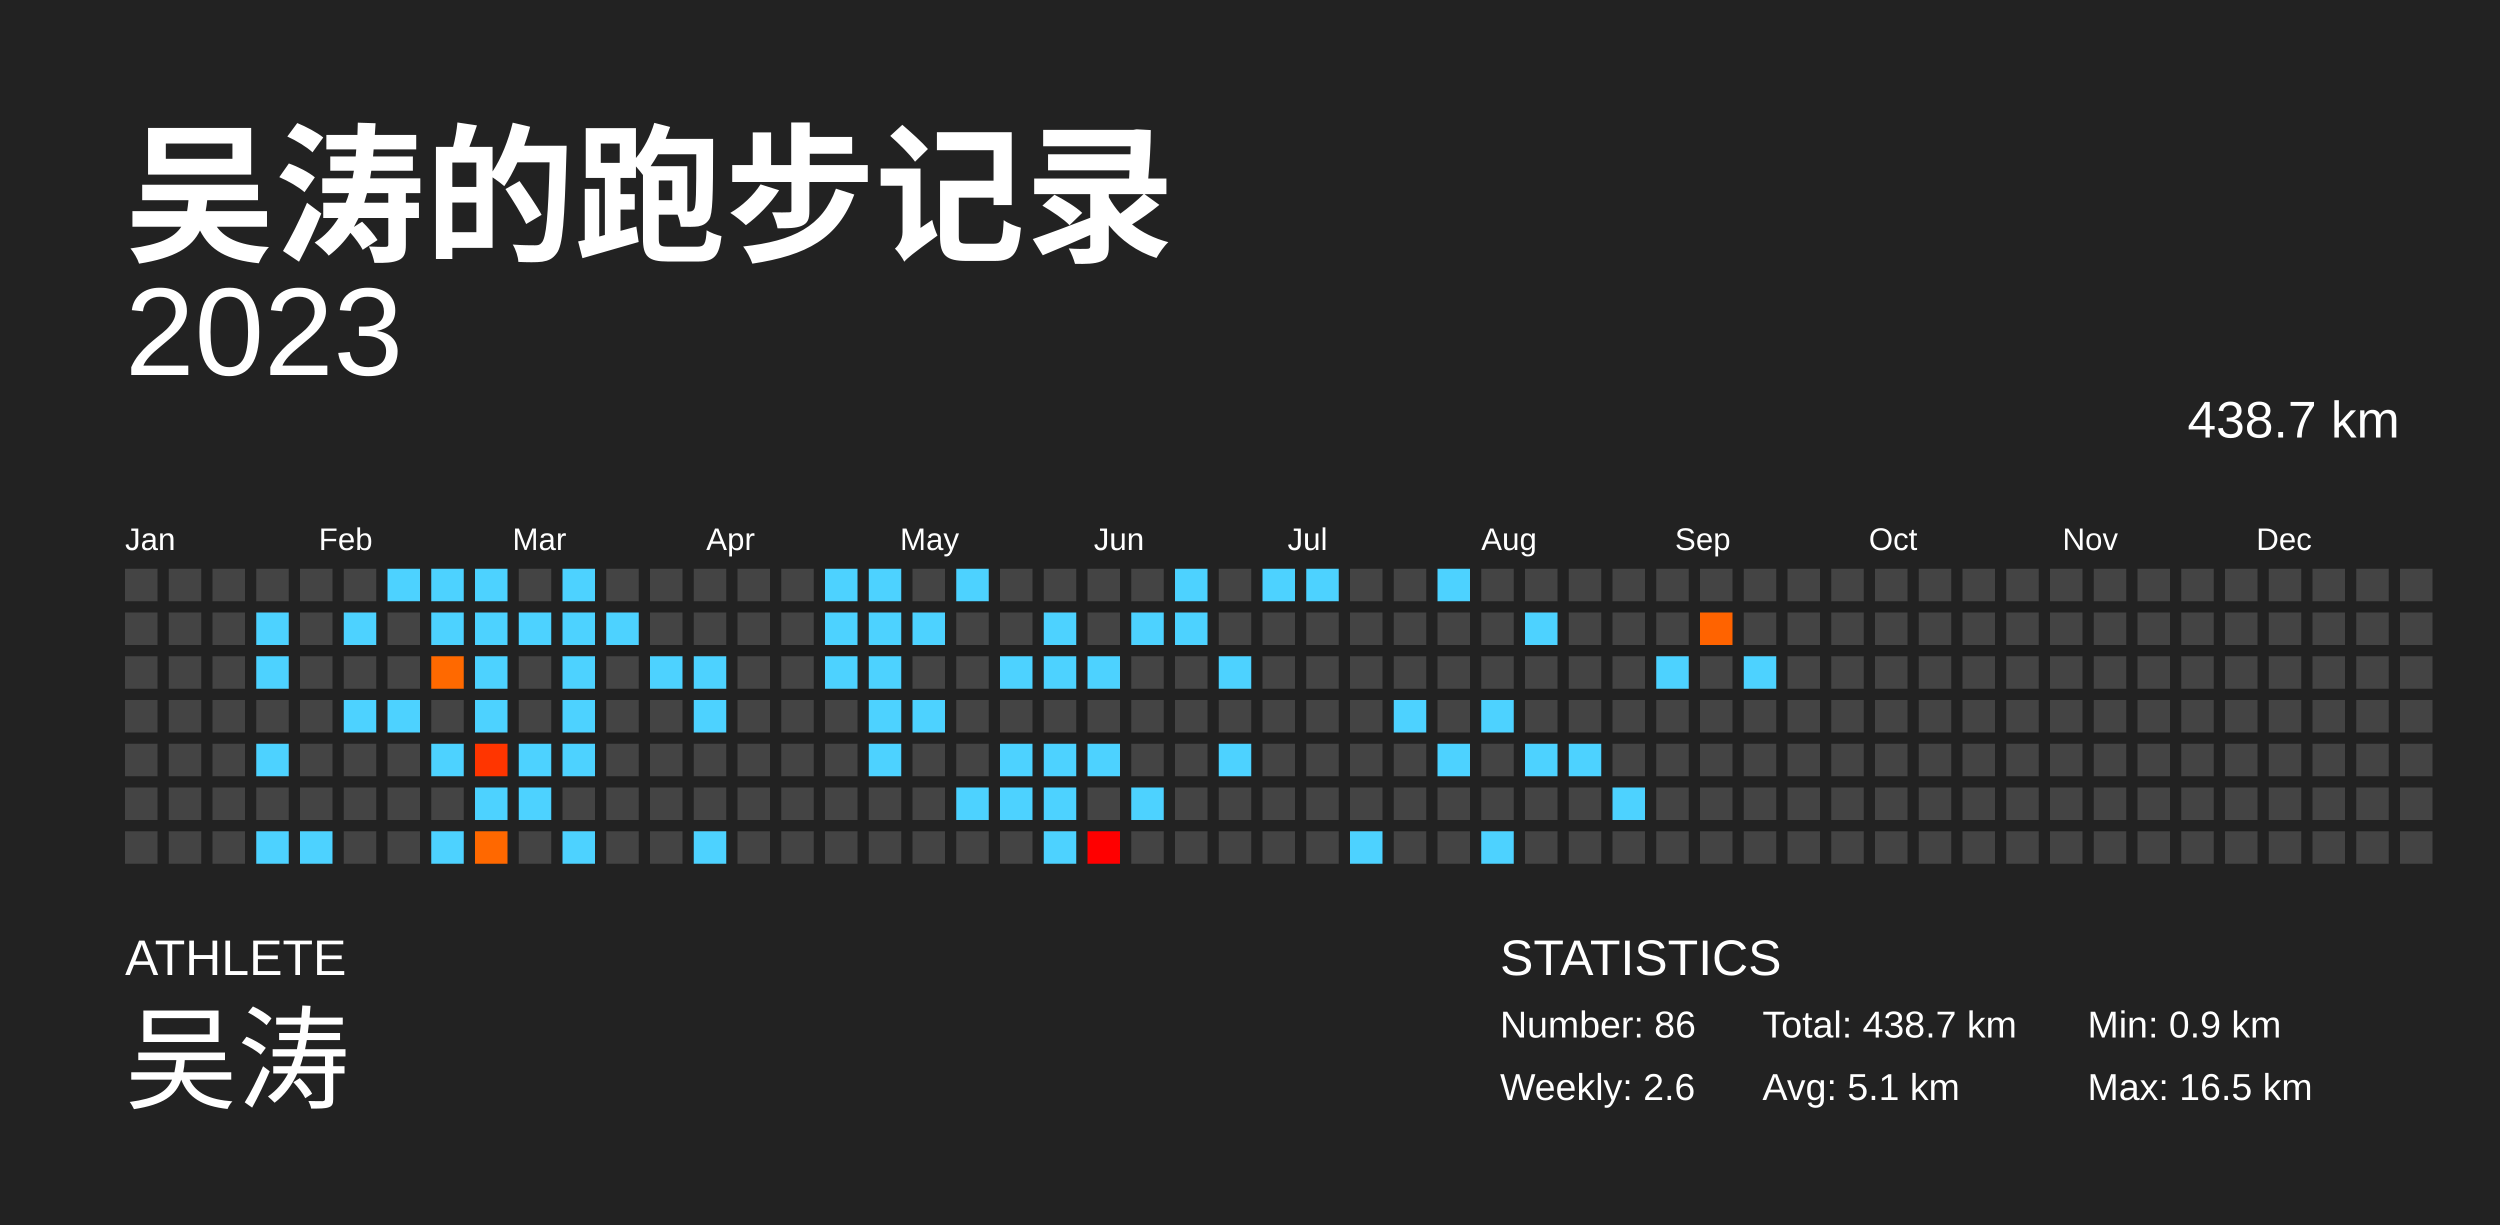
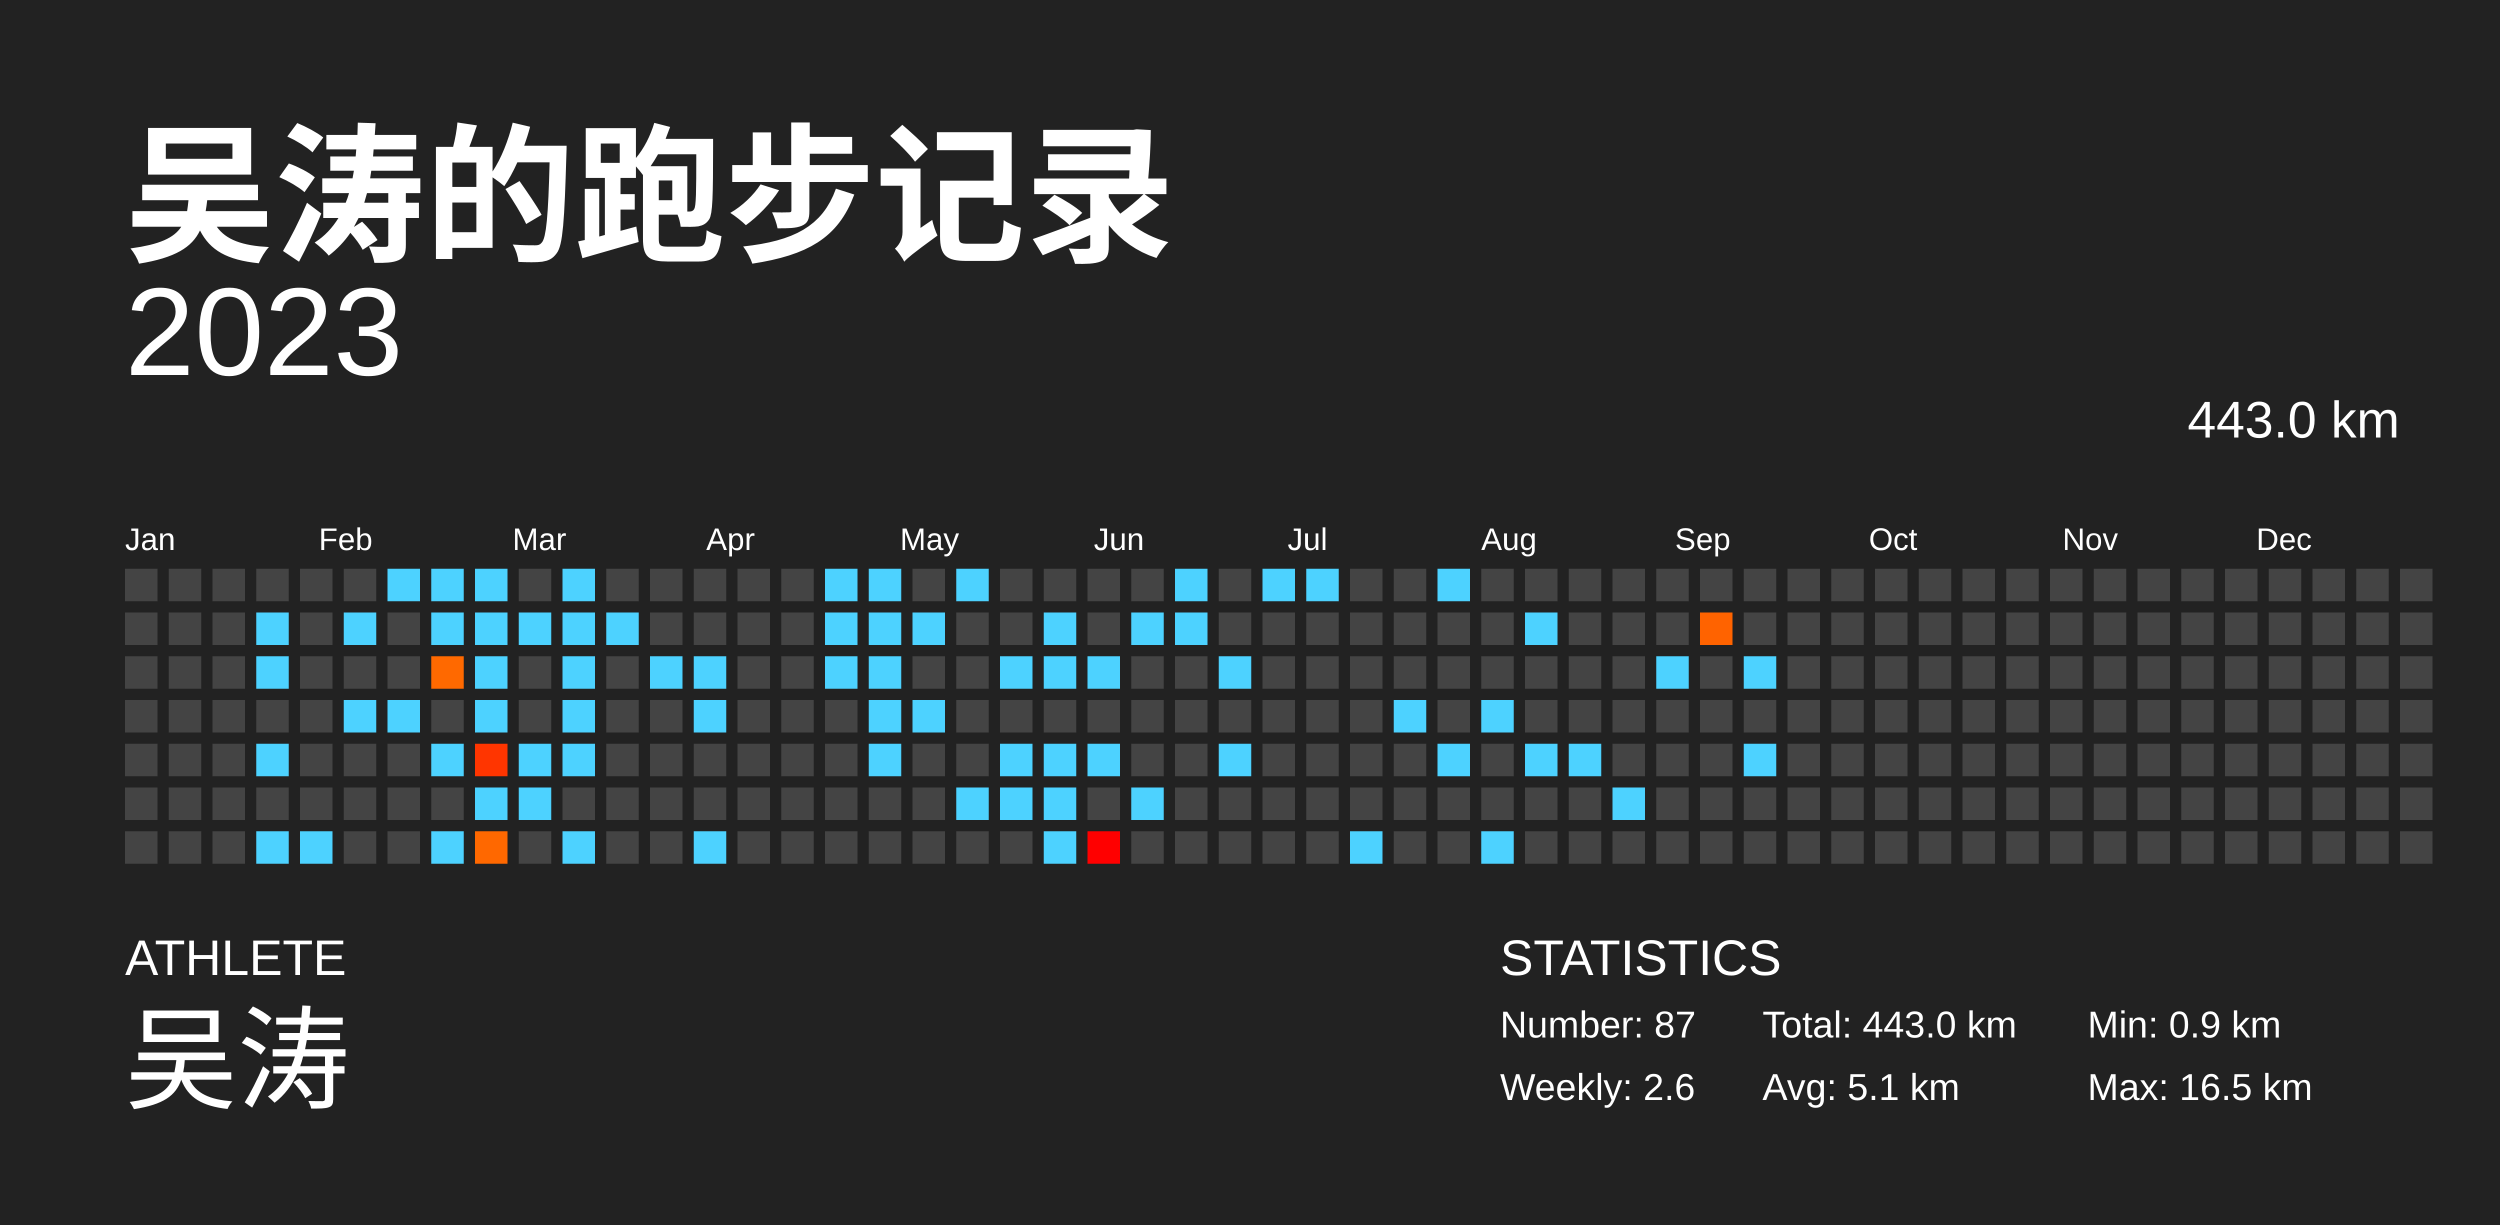
<svg xmlns="http://www.w3.org/2000/svg" baseProfile="full" height="98mm" version="1.1" viewBox="0,0,200,98" width="200mm">
  <defs />
  <rect fill="#222222" height="98" width="200" x="0" y="0" />
  <text fill="#FFFFFF" style="font-size:12px; font-family:Arial; font-weight:bold;" x="10" y="20">吴涛的跑步记录</text>
  <text fill="#FFFFFF" style="font-size:4px; font-family:Arial" x="10" y="78">ATHLETE</text>
  <text fill="#FFFFFF" style="font-size:9px; font-family:Arial" x="10" y="88">吴涛</text>
  <text fill="#FFFFFF" style="font-size:4px; font-family:Arial" x="120" y="78">STATISTICS</text>
-   <text fill="#FFFFFF" style="font-size:3px; font-family:Arial" x="120" y="83">Number: 86</text>
+   <text fill="#FFFFFF" style="font-size:3px; font-family:Arial" x="120" y="83">Number: 87</text>
  <text fill="#FFFFFF" style="font-size:3px; font-family:Arial" x="120" y="88">Weekly: 2.6</text>
-   <text fill="#FFFFFF" style="font-size:3px; font-family:Arial" x="141" y="83">Total: 438.7 km</text>
+   <text fill="#FFFFFF" style="font-size:3px; font-family:Arial" x="141" y="83">Total: 443.0 km</text>
  <text fill="#FFFFFF" style="font-size:3px; font-family:Arial" x="141" y="88">Avg: 5.1 km</text>
  <text fill="#FFFFFF" style="font-size:3px; font-family:Arial" x="167" y="83">Min: 0.9 km</text>
  <text fill="#FFFFFF" style="font-size:3px; font-family:Arial" x="167" y="88">Max: 16.5 km</text>
  <text alignment-baseline="hanging" fill="#FFFFFF" style="font-size:10.0px; font-family:Arial;" x="10" y="30">2023</text>
-   <text alignment-baseline="hanging" fill="#FFFFFF" style="font-size:4.125px; font-family:Arial;" x="175" y="35">438.7 km</text>
+   <text alignment-baseline="hanging" fill="#FFFFFF" style="font-size:4.125px; font-family:Arial;" x="175" y="35">443.0 km</text>
  <text fill="#FFFFFF" style="font-size:2.5px; font-family:Arial" x="10.0" y="44">Jan</text>
  <text fill="#FFFFFF" style="font-size:2.5px; font-family:Arial" x="25.5" y="44">Feb</text>
  <text fill="#FFFFFF" style="font-size:2.5px; font-family:Arial" x="41.0" y="44">Mar</text>
  <text fill="#FFFFFF" style="font-size:2.5px; font-family:Arial" x="56.5" y="44">Apr</text>
  <text fill="#FFFFFF" style="font-size:2.5px; font-family:Arial" x="72.0" y="44">May</text>
  <text fill="#FFFFFF" style="font-size:2.5px; font-family:Arial" x="87.5" y="44">Jun</text>
  <text fill="#FFFFFF" style="font-size:2.5px; font-family:Arial" x="103.0" y="44">Jul</text>
  <text fill="#FFFFFF" style="font-size:2.5px; font-family:Arial" x="118.5" y="44">Aug</text>
  <text fill="#FFFFFF" style="font-size:2.5px; font-family:Arial" x="134.0" y="44">Sep</text>
  <text fill="#FFFFFF" style="font-size:2.5px; font-family:Arial" x="149.5" y="44">Oct</text>
  <text fill="#FFFFFF" style="font-size:2.5px; font-family:Arial" x="165.0" y="44">Nov</text>
  <text fill="#FFFFFF" style="font-size:2.5px; font-family:Arial" x="180.5" y="44">Dec</text>
  <rect fill="#444444" height="2.6" width="2.6" x="10.0" y="45.5" />
  <rect fill="#444444" height="2.6" width="2.6" x="10.0" y="49.0" />
  <rect fill="#444444" height="2.6" width="2.6" x="10.0" y="52.5" />
  <rect fill="#444444" height="2.6" width="2.6" x="10.0" y="56.0" />
  <rect fill="#444444" height="2.6" width="2.6" x="10.0" y="59.5" />
  <rect fill="#444444" height="2.6" width="2.6" x="10.0" y="63.0" />
  <rect fill="#444444" height="2.6" width="2.6" x="10.0" y="66.5" />
  <rect fill="#444444" height="2.6" width="2.6" x="13.5" y="45.5" />
  <rect fill="#444444" height="2.6" width="2.6" x="13.5" y="49.0" />
  <rect fill="#444444" height="2.6" width="2.6" x="13.5" y="52.5" />
  <rect fill="#444444" height="2.6" width="2.6" x="13.5" y="56.0" />
  <rect fill="#444444" height="2.6" width="2.6" x="13.5" y="59.5" />
  <rect fill="#444444" height="2.6" width="2.6" x="13.5" y="63.0" />
  <rect fill="#444444" height="2.6" width="2.6" x="13.5" y="66.5" />
  <rect fill="#444444" height="2.6" width="2.6" x="17.0" y="45.5" />
  <rect fill="#444444" height="2.6" width="2.6" x="17.0" y="49.0" />
  <rect fill="#444444" height="2.6" width="2.6" x="17.0" y="52.5" />
  <rect fill="#444444" height="2.6" width="2.6" x="17.0" y="56.0" />
  <rect fill="#444444" height="2.6" width="2.6" x="17.0" y="59.5" />
  <rect fill="#444444" height="2.6" width="2.6" x="17.0" y="63.0" />
  <rect fill="#444444" height="2.6" width="2.6" x="17.0" y="66.5" />
  <rect fill="#444444" height="2.6" width="2.6" x="20.5" y="45.5" />
  <rect fill="#4dd2ff" height="2.6" width="2.6" x="20.5" y="49.0" />
  <rect fill="#4dd2ff" height="2.6" width="2.6" x="20.5" y="52.5" />
  <rect fill="#444444" height="2.6" width="2.6" x="20.5" y="56.0" />
  <rect fill="#4dd2ff" height="2.6" width="2.6" x="20.5" y="59.5" />
  <rect fill="#444444" height="2.6" width="2.6" x="20.5" y="63.0" />
  <rect fill="#4dd2ff" height="2.6" width="2.6" x="20.5" y="66.5" />
  <rect fill="#444444" height="2.6" width="2.6" x="24.0" y="45.5" />
  <rect fill="#444444" height="2.6" width="2.6" x="24.0" y="49.0" />
  <rect fill="#444444" height="2.6" width="2.6" x="24.0" y="52.5" />
  <rect fill="#444444" height="2.6" width="2.6" x="24.0" y="56.0" />
  <rect fill="#444444" height="2.6" width="2.6" x="24.0" y="59.5" />
  <rect fill="#444444" height="2.6" width="2.6" x="24.0" y="63.0" />
  <rect fill="#4dd2ff" height="2.6" width="2.6" x="24.0" y="66.5" />
  <rect fill="#444444" height="2.6" width="2.6" x="27.5" y="45.5" />
  <rect fill="#4dd2ff" height="2.6" width="2.6" x="27.5" y="49.0" />
  <rect fill="#444444" height="2.6" width="2.6" x="27.5" y="52.5" />
  <rect fill="#4dd2ff" height="2.6" width="2.6" x="27.5" y="56.0" />
  <rect fill="#444444" height="2.6" width="2.6" x="27.5" y="59.5" />
  <rect fill="#444444" height="2.6" width="2.6" x="27.5" y="63.0" />
  <rect fill="#444444" height="2.6" width="2.6" x="27.5" y="66.5" />
  <rect fill="#4dd2ff" height="2.6" width="2.6" x="31.0" y="45.5" />
  <rect fill="#444444" height="2.6" width="2.6" x="31.0" y="49.0" />
  <rect fill="#444444" height="2.6" width="2.6" x="31.0" y="52.5" />
  <rect fill="#4dd2ff" height="2.6" width="2.6" x="31.0" y="56.0" />
  <rect fill="#444444" height="2.6" width="2.6" x="31.0" y="59.5" />
  <rect fill="#444444" height="2.6" width="2.6" x="31.0" y="63.0" />
  <rect fill="#444444" height="2.6" width="2.6" x="31.0" y="66.5" />
  <rect fill="#4dd2ff" height="2.6" width="2.6" x="34.5" y="45.5" />
  <rect fill="#4dd2ff" height="2.6" width="2.6" x="34.5" y="49.0" />
  <rect fill="#ff6900" height="2.6" width="2.6" x="34.5" y="52.5" />
  <rect fill="#444444" height="2.6" width="2.6" x="34.5" y="56.0" />
  <rect fill="#4dd2ff" height="2.6" width="2.6" x="34.5" y="59.5" />
  <rect fill="#444444" height="2.6" width="2.6" x="34.5" y="63.0" />
  <rect fill="#4dd2ff" height="2.6" width="2.6" x="34.5" y="66.5" />
  <rect fill="#4dd2ff" height="2.6" width="2.6" x="38.0" y="45.5" />
  <rect fill="#4dd2ff" height="2.6" width="2.6" x="38.0" y="49.0" />
  <rect fill="#4dd2ff" height="2.6" width="2.6" x="38.0" y="52.5" />
  <rect fill="#4dd2ff" height="2.6" width="2.6" x="38.0" y="56.0" />
  <rect fill="#ff3500" height="2.6" width="2.6" x="38.0" y="59.5" />
  <rect fill="#4dd2ff" height="2.6" width="2.6" x="38.0" y="63.0" />
  <rect fill="#ff6800" height="2.6" width="2.6" x="38.0" y="66.5" />
  <rect fill="#444444" height="2.6" width="2.6" x="41.5" y="45.5" />
  <rect fill="#4dd2ff" height="2.6" width="2.6" x="41.5" y="49.0" />
  <rect fill="#444444" height="2.6" width="2.6" x="41.5" y="52.5" />
  <rect fill="#444444" height="2.6" width="2.6" x="41.5" y="56.0" />
  <rect fill="#4dd2ff" height="2.6" width="2.6" x="41.5" y="59.5" />
  <rect fill="#4dd2ff" height="2.6" width="2.6" x="41.5" y="63.0" />
  <rect fill="#444444" height="2.6" width="2.6" x="41.5" y="66.5" />
  <rect fill="#4dd2ff" height="2.6" width="2.6" x="45.0" y="45.5" />
  <rect fill="#4dd2ff" height="2.6" width="2.6" x="45.0" y="49.0" />
  <rect fill="#4dd2ff" height="2.6" width="2.6" x="45.0" y="52.5" />
  <rect fill="#4dd2ff" height="2.6" width="2.6" x="45.0" y="56.0" />
  <rect fill="#4dd2ff" height="2.6" width="2.6" x="45.0" y="59.5" />
  <rect fill="#444444" height="2.6" width="2.6" x="45.0" y="63.0" />
  <rect fill="#4dd2ff" height="2.6" width="2.6" x="45.0" y="66.5" />
  <rect fill="#444444" height="2.6" width="2.6" x="48.5" y="45.5" />
  <rect fill="#4dd2ff" height="2.6" width="2.6" x="48.5" y="49.0" />
  <rect fill="#444444" height="2.6" width="2.6" x="48.5" y="52.5" />
  <rect fill="#444444" height="2.6" width="2.6" x="48.5" y="56.0" />
  <rect fill="#444444" height="2.6" width="2.6" x="48.5" y="59.5" />
  <rect fill="#444444" height="2.6" width="2.6" x="48.5" y="63.0" />
  <rect fill="#444444" height="2.6" width="2.6" x="48.5" y="66.5" />
  <rect fill="#444444" height="2.6" width="2.6" x="52.0" y="45.5" />
  <rect fill="#444444" height="2.6" width="2.6" x="52.0" y="49.0" />
  <rect fill="#4dd2ff" height="2.6" width="2.6" x="52.0" y="52.5" />
  <rect fill="#444444" height="2.6" width="2.6" x="52.0" y="56.0" />
  <rect fill="#444444" height="2.6" width="2.6" x="52.0" y="59.5" />
  <rect fill="#444444" height="2.6" width="2.6" x="52.0" y="63.0" />
  <rect fill="#444444" height="2.6" width="2.6" x="52.0" y="66.5" />
  <rect fill="#444444" height="2.6" width="2.6" x="55.5" y="45.5" />
  <rect fill="#444444" height="2.6" width="2.6" x="55.5" y="49.0" />
  <rect fill="#4dd2ff" height="2.6" width="2.6" x="55.5" y="52.5" />
  <rect fill="#4dd2ff" height="2.6" width="2.6" x="55.5" y="56.0" />
  <rect fill="#444444" height="2.6" width="2.6" x="55.5" y="59.5" />
  <rect fill="#444444" height="2.6" width="2.6" x="55.5" y="63.0" />
  <rect fill="#4dd2ff" height="2.6" width="2.6" x="55.5" y="66.5" />
  <rect fill="#444444" height="2.6" width="2.6" x="59.0" y="45.5" />
  <rect fill="#444444" height="2.6" width="2.6" x="59.0" y="49.0" />
  <rect fill="#444444" height="2.6" width="2.6" x="59.0" y="52.5" />
  <rect fill="#444444" height="2.6" width="2.6" x="59.0" y="56.0" />
  <rect fill="#444444" height="2.6" width="2.6" x="59.0" y="59.5" />
  <rect fill="#444444" height="2.6" width="2.6" x="59.0" y="63.0" />
  <rect fill="#444444" height="2.6" width="2.6" x="59.0" y="66.5" />
  <rect fill="#444444" height="2.6" width="2.6" x="62.5" y="45.5" />
  <rect fill="#444444" height="2.6" width="2.6" x="62.5" y="49.0" />
  <rect fill="#444444" height="2.6" width="2.6" x="62.5" y="52.5" />
  <rect fill="#444444" height="2.6" width="2.6" x="62.5" y="56.0" />
  <rect fill="#444444" height="2.6" width="2.6" x="62.5" y="59.5" />
  <rect fill="#444444" height="2.6" width="2.6" x="62.5" y="63.0" />
  <rect fill="#444444" height="2.6" width="2.6" x="62.5" y="66.5" />
  <rect fill="#4dd2ff" height="2.6" width="2.6" x="66.0" y="45.5" />
  <rect fill="#4dd2ff" height="2.6" width="2.6" x="66.0" y="49.0" />
  <rect fill="#4dd2ff" height="2.6" width="2.6" x="66.0" y="52.5" />
  <rect fill="#444444" height="2.6" width="2.6" x="66.0" y="56.0" />
  <rect fill="#444444" height="2.6" width="2.6" x="66.0" y="59.5" />
  <rect fill="#444444" height="2.6" width="2.6" x="66.0" y="63.0" />
  <rect fill="#444444" height="2.6" width="2.6" x="66.0" y="66.5" />
  <rect fill="#4dd2ff" height="2.6" width="2.6" x="69.5" y="45.5" />
  <rect fill="#4dd2ff" height="2.6" width="2.6" x="69.5" y="49.0" />
  <rect fill="#4dd2ff" height="2.6" width="2.6" x="69.5" y="52.5" />
  <rect fill="#4dd2ff" height="2.6" width="2.6" x="69.5" y="56.0" />
  <rect fill="#4dd2ff" height="2.6" width="2.6" x="69.5" y="59.5" />
  <rect fill="#444444" height="2.6" width="2.6" x="69.5" y="63.0" />
  <rect fill="#444444" height="2.6" width="2.6" x="69.5" y="66.5" />
  <rect fill="#444444" height="2.6" width="2.6" x="73.0" y="45.5" />
  <rect fill="#4dd2ff" height="2.6" width="2.6" x="73.0" y="49.0" />
  <rect fill="#444444" height="2.6" width="2.6" x="73.0" y="52.5" />
  <rect fill="#4dd2ff" height="2.6" width="2.6" x="73.0" y="56.0" />
  <rect fill="#444444" height="2.6" width="2.6" x="73.0" y="59.5" />
  <rect fill="#444444" height="2.6" width="2.6" x="73.0" y="63.0" />
  <rect fill="#444444" height="2.6" width="2.6" x="73.0" y="66.5" />
  <rect fill="#4dd2ff" height="2.6" width="2.6" x="76.5" y="45.5" />
  <rect fill="#444444" height="2.6" width="2.6" x="76.5" y="49.0" />
  <rect fill="#444444" height="2.6" width="2.6" x="76.5" y="52.5" />
  <rect fill="#444444" height="2.6" width="2.6" x="76.5" y="56.0" />
  <rect fill="#444444" height="2.6" width="2.6" x="76.5" y="59.5" />
  <rect fill="#4dd2ff" height="2.6" width="2.6" x="76.5" y="63.0" />
  <rect fill="#444444" height="2.6" width="2.6" x="76.5" y="66.5" />
  <rect fill="#444444" height="2.6" width="2.6" x="80.0" y="45.5" />
  <rect fill="#444444" height="2.6" width="2.6" x="80.0" y="49.0" />
  <rect fill="#4dd2ff" height="2.6" width="2.6" x="80.0" y="52.5" />
  <rect fill="#444444" height="2.6" width="2.6" x="80.0" y="56.0" />
  <rect fill="#4dd2ff" height="2.6" width="2.6" x="80.0" y="59.5" />
  <rect fill="#4dd2ff" height="2.6" width="2.6" x="80.0" y="63.0" />
  <rect fill="#444444" height="2.6" width="2.6" x="80.0" y="66.5" />
  <rect fill="#444444" height="2.6" width="2.6" x="83.5" y="45.5" />
  <rect fill="#4dd2ff" height="2.6" width="2.6" x="83.5" y="49.0" />
  <rect fill="#4dd2ff" height="2.6" width="2.6" x="83.5" y="52.5" />
  <rect fill="#444444" height="2.6" width="2.6" x="83.5" y="56.0" />
  <rect fill="#4dd2ff" height="2.6" width="2.6" x="83.5" y="59.5" />
  <rect fill="#4dd2ff" height="2.6" width="2.6" x="83.5" y="63.0" />
  <rect fill="#4dd2ff" height="2.6" width="2.6" x="83.5" y="66.5" />
  <rect fill="#444444" height="2.6" width="2.6" x="87.0" y="45.5" />
  <rect fill="#444444" height="2.6" width="2.6" x="87.0" y="49.0" />
  <rect fill="#4dd2ff" height="2.6" width="2.6" x="87.0" y="52.5" />
  <rect fill="#444444" height="2.6" width="2.6" x="87.0" y="56.0" />
  <rect fill="#4dd2ff" height="2.6" width="2.6" x="87.0" y="59.5" />
  <rect fill="#444444" height="2.6" width="2.6" x="87.0" y="63.0" />
  <rect fill="#ff0000" height="2.6" width="2.6" x="87.0" y="66.5" />
  <rect fill="#444444" height="2.6" width="2.6" x="90.5" y="45.5" />
  <rect fill="#4dd2ff" height="2.6" width="2.6" x="90.5" y="49.0" />
  <rect fill="#444444" height="2.6" width="2.6" x="90.5" y="52.5" />
  <rect fill="#444444" height="2.6" width="2.6" x="90.5" y="56.0" />
  <rect fill="#444444" height="2.6" width="2.6" x="90.5" y="59.5" />
  <rect fill="#4dd2ff" height="2.6" width="2.6" x="90.5" y="63.0" />
  <rect fill="#444444" height="2.6" width="2.6" x="90.5" y="66.5" />
  <rect fill="#4dd2ff" height="2.6" width="2.6" x="94.0" y="45.5" />
  <rect fill="#4dd2ff" height="2.6" width="2.6" x="94.0" y="49.0" />
  <rect fill="#444444" height="2.6" width="2.6" x="94.0" y="52.5" />
  <rect fill="#444444" height="2.6" width="2.6" x="94.0" y="56.0" />
  <rect fill="#444444" height="2.6" width="2.6" x="94.0" y="59.5" />
  <rect fill="#444444" height="2.6" width="2.6" x="94.0" y="63.0" />
  <rect fill="#444444" height="2.6" width="2.6" x="94.0" y="66.5" />
  <rect fill="#444444" height="2.6" width="2.6" x="97.5" y="45.5" />
  <rect fill="#444444" height="2.6" width="2.6" x="97.5" y="49.0" />
  <rect fill="#4dd2ff" height="2.6" width="2.6" x="97.5" y="52.5" />
  <rect fill="#444444" height="2.6" width="2.6" x="97.5" y="56.0" />
  <rect fill="#4dd2ff" height="2.6" width="2.6" x="97.5" y="59.5" />
  <rect fill="#444444" height="2.6" width="2.6" x="97.5" y="63.0" />
  <rect fill="#444444" height="2.6" width="2.6" x="97.5" y="66.5" />
  <rect fill="#4dd2ff" height="2.6" width="2.6" x="101.0" y="45.5" />
  <rect fill="#444444" height="2.6" width="2.6" x="101.0" y="49.0" />
  <rect fill="#444444" height="2.6" width="2.6" x="101.0" y="52.5" />
  <rect fill="#444444" height="2.6" width="2.6" x="101.0" y="56.0" />
  <rect fill="#444444" height="2.6" width="2.6" x="101.0" y="59.5" />
  <rect fill="#444444" height="2.6" width="2.6" x="101.0" y="63.0" />
  <rect fill="#444444" height="2.6" width="2.6" x="101.0" y="66.5" />
  <rect fill="#4dd2ff" height="2.6" width="2.6" x="104.5" y="45.5" />
  <rect fill="#444444" height="2.6" width="2.6" x="104.5" y="49.0" />
  <rect fill="#444444" height="2.6" width="2.6" x="104.5" y="52.5" />
  <rect fill="#444444" height="2.6" width="2.6" x="104.5" y="56.0" />
  <rect fill="#444444" height="2.6" width="2.6" x="104.5" y="59.5" />
  <rect fill="#444444" height="2.6" width="2.6" x="104.5" y="63.0" />
  <rect fill="#444444" height="2.6" width="2.6" x="104.5" y="66.5" />
  <rect fill="#444444" height="2.6" width="2.6" x="108.0" y="45.5" />
  <rect fill="#444444" height="2.6" width="2.6" x="108.0" y="49.0" />
  <rect fill="#444444" height="2.6" width="2.6" x="108.0" y="52.5" />
  <rect fill="#444444" height="2.6" width="2.6" x="108.0" y="56.0" />
  <rect fill="#444444" height="2.6" width="2.6" x="108.0" y="59.5" />
  <rect fill="#444444" height="2.6" width="2.6" x="108.0" y="63.0" />
  <rect fill="#4dd2ff" height="2.6" width="2.6" x="108.0" y="66.5" />
  <rect fill="#444444" height="2.6" width="2.6" x="111.5" y="45.5" />
  <rect fill="#444444" height="2.6" width="2.6" x="111.5" y="49.0" />
  <rect fill="#444444" height="2.6" width="2.6" x="111.5" y="52.5" />
  <rect fill="#4dd2ff" height="2.6" width="2.6" x="111.5" y="56.0" />
  <rect fill="#444444" height="2.6" width="2.6" x="111.5" y="59.5" />
  <rect fill="#444444" height="2.6" width="2.6" x="111.5" y="63.0" />
  <rect fill="#444444" height="2.6" width="2.6" x="111.5" y="66.5" />
  <rect fill="#4dd2ff" height="2.6" width="2.6" x="115.0" y="45.5" />
  <rect fill="#444444" height="2.6" width="2.6" x="115.0" y="49.0" />
  <rect fill="#444444" height="2.6" width="2.6" x="115.0" y="52.5" />
  <rect fill="#444444" height="2.6" width="2.6" x="115.0" y="56.0" />
  <rect fill="#4dd2ff" height="2.6" width="2.6" x="115.0" y="59.5" />
  <rect fill="#444444" height="2.6" width="2.6" x="115.0" y="63.0" />
  <rect fill="#444444" height="2.6" width="2.6" x="115.0" y="66.5" />
  <rect fill="#444444" height="2.6" width="2.6" x="118.5" y="45.5" />
  <rect fill="#444444" height="2.6" width="2.6" x="118.5" y="49.0" />
  <rect fill="#444444" height="2.6" width="2.6" x="118.5" y="52.5" />
  <rect fill="#4dd2ff" height="2.6" width="2.6" x="118.5" y="56.0" />
  <rect fill="#444444" height="2.6" width="2.6" x="118.5" y="59.5" />
  <rect fill="#444444" height="2.6" width="2.6" x="118.5" y="63.0" />
  <rect fill="#4dd2ff" height="2.6" width="2.6" x="118.5" y="66.5" />
  <rect fill="#444444" height="2.6" width="2.6" x="122.0" y="45.5" />
  <rect fill="#4dd2ff" height="2.6" width="2.6" x="122.0" y="49.0" />
  <rect fill="#444444" height="2.6" width="2.6" x="122.0" y="52.5" />
  <rect fill="#444444" height="2.6" width="2.6" x="122.0" y="56.0" />
  <rect fill="#4dd2ff" height="2.6" width="2.6" x="122.0" y="59.5" />
  <rect fill="#444444" height="2.6" width="2.6" x="122.0" y="63.0" />
  <rect fill="#444444" height="2.6" width="2.6" x="122.0" y="66.5" />
  <rect fill="#444444" height="2.6" width="2.6" x="125.5" y="45.5" />
  <rect fill="#444444" height="2.6" width="2.6" x="125.5" y="49.0" />
  <rect fill="#444444" height="2.6" width="2.6" x="125.5" y="52.5" />
  <rect fill="#444444" height="2.6" width="2.6" x="125.5" y="56.0" />
  <rect fill="#4dd2ff" height="2.6" width="2.6" x="125.5" y="59.5" />
  <rect fill="#444444" height="2.6" width="2.6" x="125.5" y="63.0" />
  <rect fill="#444444" height="2.6" width="2.6" x="125.5" y="66.5" />
  <rect fill="#444444" height="2.6" width="2.6" x="129.0" y="45.5" />
  <rect fill="#444444" height="2.6" width="2.6" x="129.0" y="49.0" />
  <rect fill="#444444" height="2.6" width="2.6" x="129.0" y="52.5" />
  <rect fill="#444444" height="2.6" width="2.6" x="129.0" y="56.0" />
  <rect fill="#444444" height="2.6" width="2.6" x="129.0" y="59.5" />
  <rect fill="#4dd2ff" height="2.6" width="2.6" x="129.0" y="63.0" />
  <rect fill="#444444" height="2.6" width="2.6" x="129.0" y="66.5" />
  <rect fill="#444444" height="2.6" width="2.6" x="132.5" y="45.5" />
  <rect fill="#444444" height="2.6" width="2.6" x="132.5" y="49.0" />
  <rect fill="#4dd2ff" height="2.6" width="2.6" x="132.5" y="52.5" />
  <rect fill="#444444" height="2.6" width="2.6" x="132.5" y="56.0" />
  <rect fill="#444444" height="2.6" width="2.6" x="132.5" y="59.5" />
  <rect fill="#444444" height="2.6" width="2.6" x="132.5" y="63.0" />
  <rect fill="#444444" height="2.6" width="2.6" x="132.5" y="66.5" />
  <rect fill="#444444" height="2.6" width="2.6" x="136.0" y="45.5" />
  <rect fill="#ff6300" height="2.6" width="2.6" x="136.0" y="49.0" />
  <rect fill="#444444" height="2.6" width="2.6" x="136.0" y="52.5" />
  <rect fill="#444444" height="2.6" width="2.6" x="136.0" y="56.0" />
  <rect fill="#444444" height="2.6" width="2.6" x="136.0" y="59.5" />
  <rect fill="#444444" height="2.6" width="2.6" x="136.0" y="63.0" />
  <rect fill="#444444" height="2.6" width="2.6" x="136.0" y="66.5" />
  <rect fill="#444444" height="2.6" width="2.6" x="139.5" y="45.5" />
  <rect fill="#444444" height="2.6" width="2.6" x="139.5" y="49.0" />
  <rect fill="#4dd2ff" height="2.6" width="2.6" x="139.5" y="52.5" />
  <rect fill="#444444" height="2.6" width="2.6" x="139.5" y="56.0" />
-   <rect fill="#444444" height="2.6" width="2.6" x="139.5" y="59.5" />
+   <rect fill="#4dd2ff" height="2.6" width="2.6" x="139.5" y="59.5" />
  <rect fill="#444444" height="2.6" width="2.6" x="139.5" y="63.0" />
  <rect fill="#444444" height="2.6" width="2.6" x="139.5" y="66.5" />
  <rect fill="#444444" height="2.6" width="2.6" x="143.0" y="45.5" />
  <rect fill="#444444" height="2.6" width="2.6" x="143.0" y="49.0" />
  <rect fill="#444444" height="2.6" width="2.6" x="143.0" y="52.5" />
  <rect fill="#444444" height="2.6" width="2.6" x="143.0" y="56.0" />
  <rect fill="#444444" height="2.6" width="2.6" x="143.0" y="59.5" />
  <rect fill="#444444" height="2.6" width="2.6" x="143.0" y="63.0" />
  <rect fill="#444444" height="2.6" width="2.6" x="143.0" y="66.5" />
  <rect fill="#444444" height="2.6" width="2.6" x="146.5" y="45.5" />
  <rect fill="#444444" height="2.6" width="2.6" x="146.5" y="49.0" />
  <rect fill="#444444" height="2.6" width="2.6" x="146.5" y="52.5" />
  <rect fill="#444444" height="2.6" width="2.6" x="146.5" y="56.0" />
  <rect fill="#444444" height="2.6" width="2.6" x="146.5" y="59.5" />
  <rect fill="#444444" height="2.6" width="2.6" x="146.5" y="63.0" />
  <rect fill="#444444" height="2.6" width="2.6" x="146.5" y="66.5" />
  <rect fill="#444444" height="2.6" width="2.6" x="150.0" y="45.5" />
  <rect fill="#444444" height="2.6" width="2.6" x="150.0" y="49.0" />
  <rect fill="#444444" height="2.6" width="2.6" x="150.0" y="52.5" />
  <rect fill="#444444" height="2.6" width="2.6" x="150.0" y="56.0" />
  <rect fill="#444444" height="2.6" width="2.6" x="150.0" y="59.5" />
  <rect fill="#444444" height="2.6" width="2.6" x="150.0" y="63.0" />
  <rect fill="#444444" height="2.6" width="2.6" x="150.0" y="66.5" />
  <rect fill="#444444" height="2.6" width="2.6" x="153.5" y="45.5" />
  <rect fill="#444444" height="2.6" width="2.6" x="153.5" y="49.0" />
  <rect fill="#444444" height="2.6" width="2.6" x="153.5" y="52.5" />
  <rect fill="#444444" height="2.6" width="2.6" x="153.5" y="56.0" />
  <rect fill="#444444" height="2.6" width="2.6" x="153.5" y="59.5" />
  <rect fill="#444444" height="2.6" width="2.6" x="153.5" y="63.0" />
  <rect fill="#444444" height="2.6" width="2.6" x="153.5" y="66.5" />
  <rect fill="#444444" height="2.6" width="2.6" x="157.0" y="45.5" />
  <rect fill="#444444" height="2.6" width="2.6" x="157.0" y="49.0" />
  <rect fill="#444444" height="2.6" width="2.6" x="157.0" y="52.5" />
  <rect fill="#444444" height="2.6" width="2.6" x="157.0" y="56.0" />
  <rect fill="#444444" height="2.6" width="2.6" x="157.0" y="59.5" />
  <rect fill="#444444" height="2.6" width="2.6" x="157.0" y="63.0" />
  <rect fill="#444444" height="2.6" width="2.6" x="157.0" y="66.5" />
  <rect fill="#444444" height="2.6" width="2.6" x="160.5" y="45.5" />
  <rect fill="#444444" height="2.6" width="2.6" x="160.5" y="49.0" />
  <rect fill="#444444" height="2.6" width="2.6" x="160.5" y="52.5" />
  <rect fill="#444444" height="2.6" width="2.6" x="160.5" y="56.0" />
  <rect fill="#444444" height="2.6" width="2.6" x="160.5" y="59.5" />
  <rect fill="#444444" height="2.6" width="2.6" x="160.5" y="63.0" />
  <rect fill="#444444" height="2.6" width="2.6" x="160.5" y="66.5" />
  <rect fill="#444444" height="2.6" width="2.6" x="164.0" y="45.5" />
  <rect fill="#444444" height="2.6" width="2.6" x="164.0" y="49.0" />
  <rect fill="#444444" height="2.6" width="2.6" x="164.0" y="52.5" />
  <rect fill="#444444" height="2.6" width="2.6" x="164.0" y="56.0" />
  <rect fill="#444444" height="2.6" width="2.6" x="164.0" y="59.5" />
  <rect fill="#444444" height="2.6" width="2.6" x="164.0" y="63.0" />
  <rect fill="#444444" height="2.6" width="2.6" x="164.0" y="66.5" />
  <rect fill="#444444" height="2.6" width="2.6" x="167.5" y="45.5" />
  <rect fill="#444444" height="2.6" width="2.6" x="167.5" y="49.0" />
  <rect fill="#444444" height="2.6" width="2.6" x="167.5" y="52.5" />
  <rect fill="#444444" height="2.6" width="2.6" x="167.5" y="56.0" />
  <rect fill="#444444" height="2.6" width="2.6" x="167.5" y="59.5" />
  <rect fill="#444444" height="2.6" width="2.6" x="167.5" y="63.0" />
  <rect fill="#444444" height="2.6" width="2.6" x="167.5" y="66.5" />
  <rect fill="#444444" height="2.6" width="2.6" x="171.0" y="45.5" />
  <rect fill="#444444" height="2.6" width="2.6" x="171.0" y="49.0" />
  <rect fill="#444444" height="2.6" width="2.6" x="171.0" y="52.5" />
  <rect fill="#444444" height="2.6" width="2.6" x="171.0" y="56.0" />
  <rect fill="#444444" height="2.6" width="2.6" x="171.0" y="59.5" />
  <rect fill="#444444" height="2.6" width="2.6" x="171.0" y="63.0" />
  <rect fill="#444444" height="2.6" width="2.6" x="171.0" y="66.5" />
  <rect fill="#444444" height="2.6" width="2.6" x="174.5" y="45.5" />
  <rect fill="#444444" height="2.6" width="2.6" x="174.5" y="49.0" />
  <rect fill="#444444" height="2.6" width="2.6" x="174.5" y="52.5" />
  <rect fill="#444444" height="2.6" width="2.6" x="174.5" y="56.0" />
  <rect fill="#444444" height="2.6" width="2.6" x="174.5" y="59.5" />
  <rect fill="#444444" height="2.6" width="2.6" x="174.5" y="63.0" />
  <rect fill="#444444" height="2.6" width="2.6" x="174.5" y="66.5" />
  <rect fill="#444444" height="2.6" width="2.6" x="178.0" y="45.5" />
  <rect fill="#444444" height="2.6" width="2.6" x="178.0" y="49.0" />
  <rect fill="#444444" height="2.6" width="2.6" x="178.0" y="52.5" />
  <rect fill="#444444" height="2.6" width="2.6" x="178.0" y="56.0" />
  <rect fill="#444444" height="2.6" width="2.6" x="178.0" y="59.5" />
  <rect fill="#444444" height="2.6" width="2.6" x="178.0" y="63.0" />
  <rect fill="#444444" height="2.6" width="2.6" x="178.0" y="66.5" />
  <rect fill="#444444" height="2.6" width="2.6" x="181.5" y="45.5" />
  <rect fill="#444444" height="2.6" width="2.6" x="181.5" y="49.0" />
  <rect fill="#444444" height="2.6" width="2.6" x="181.5" y="52.5" />
  <rect fill="#444444" height="2.6" width="2.6" x="181.5" y="56.0" />
  <rect fill="#444444" height="2.6" width="2.6" x="181.5" y="59.5" />
  <rect fill="#444444" height="2.6" width="2.6" x="181.5" y="63.0" />
  <rect fill="#444444" height="2.6" width="2.6" x="181.5" y="66.5" />
  <rect fill="#444444" height="2.6" width="2.6" x="185.0" y="45.5" />
  <rect fill="#444444" height="2.6" width="2.6" x="185.0" y="49.0" />
  <rect fill="#444444" height="2.6" width="2.6" x="185.0" y="52.5" />
  <rect fill="#444444" height="2.6" width="2.6" x="185.0" y="56.0" />
  <rect fill="#444444" height="2.6" width="2.6" x="185.0" y="59.5" />
  <rect fill="#444444" height="2.6" width="2.6" x="185.0" y="63.0" />
  <rect fill="#444444" height="2.6" width="2.6" x="185.0" y="66.5" />
  <rect fill="#444444" height="2.6" width="2.6" x="188.5" y="45.5" />
  <rect fill="#444444" height="2.6" width="2.6" x="188.5" y="49.0" />
  <rect fill="#444444" height="2.6" width="2.6" x="188.5" y="52.5" />
  <rect fill="#444444" height="2.6" width="2.6" x="188.5" y="56.0" />
  <rect fill="#444444" height="2.6" width="2.6" x="188.5" y="59.5" />
  <rect fill="#444444" height="2.6" width="2.6" x="188.5" y="63.0" />
  <rect fill="#444444" height="2.6" width="2.6" x="188.5" y="66.5" />
  <rect fill="#444444" height="2.6" width="2.6" x="192.0" y="45.5" />
  <rect fill="#444444" height="2.6" width="2.6" x="192.0" y="49.0" />
  <rect fill="#444444" height="2.6" width="2.6" x="192.0" y="52.5" />
  <rect fill="#444444" height="2.6" width="2.6" x="192.0" y="56.0" />
  <rect fill="#444444" height="2.6" width="2.6" x="192.0" y="59.5" />
  <rect fill="#444444" height="2.6" width="2.6" x="192.0" y="63.0" />
  <rect fill="#444444" height="2.6" width="2.6" x="192.0" y="66.5" />
</svg>
